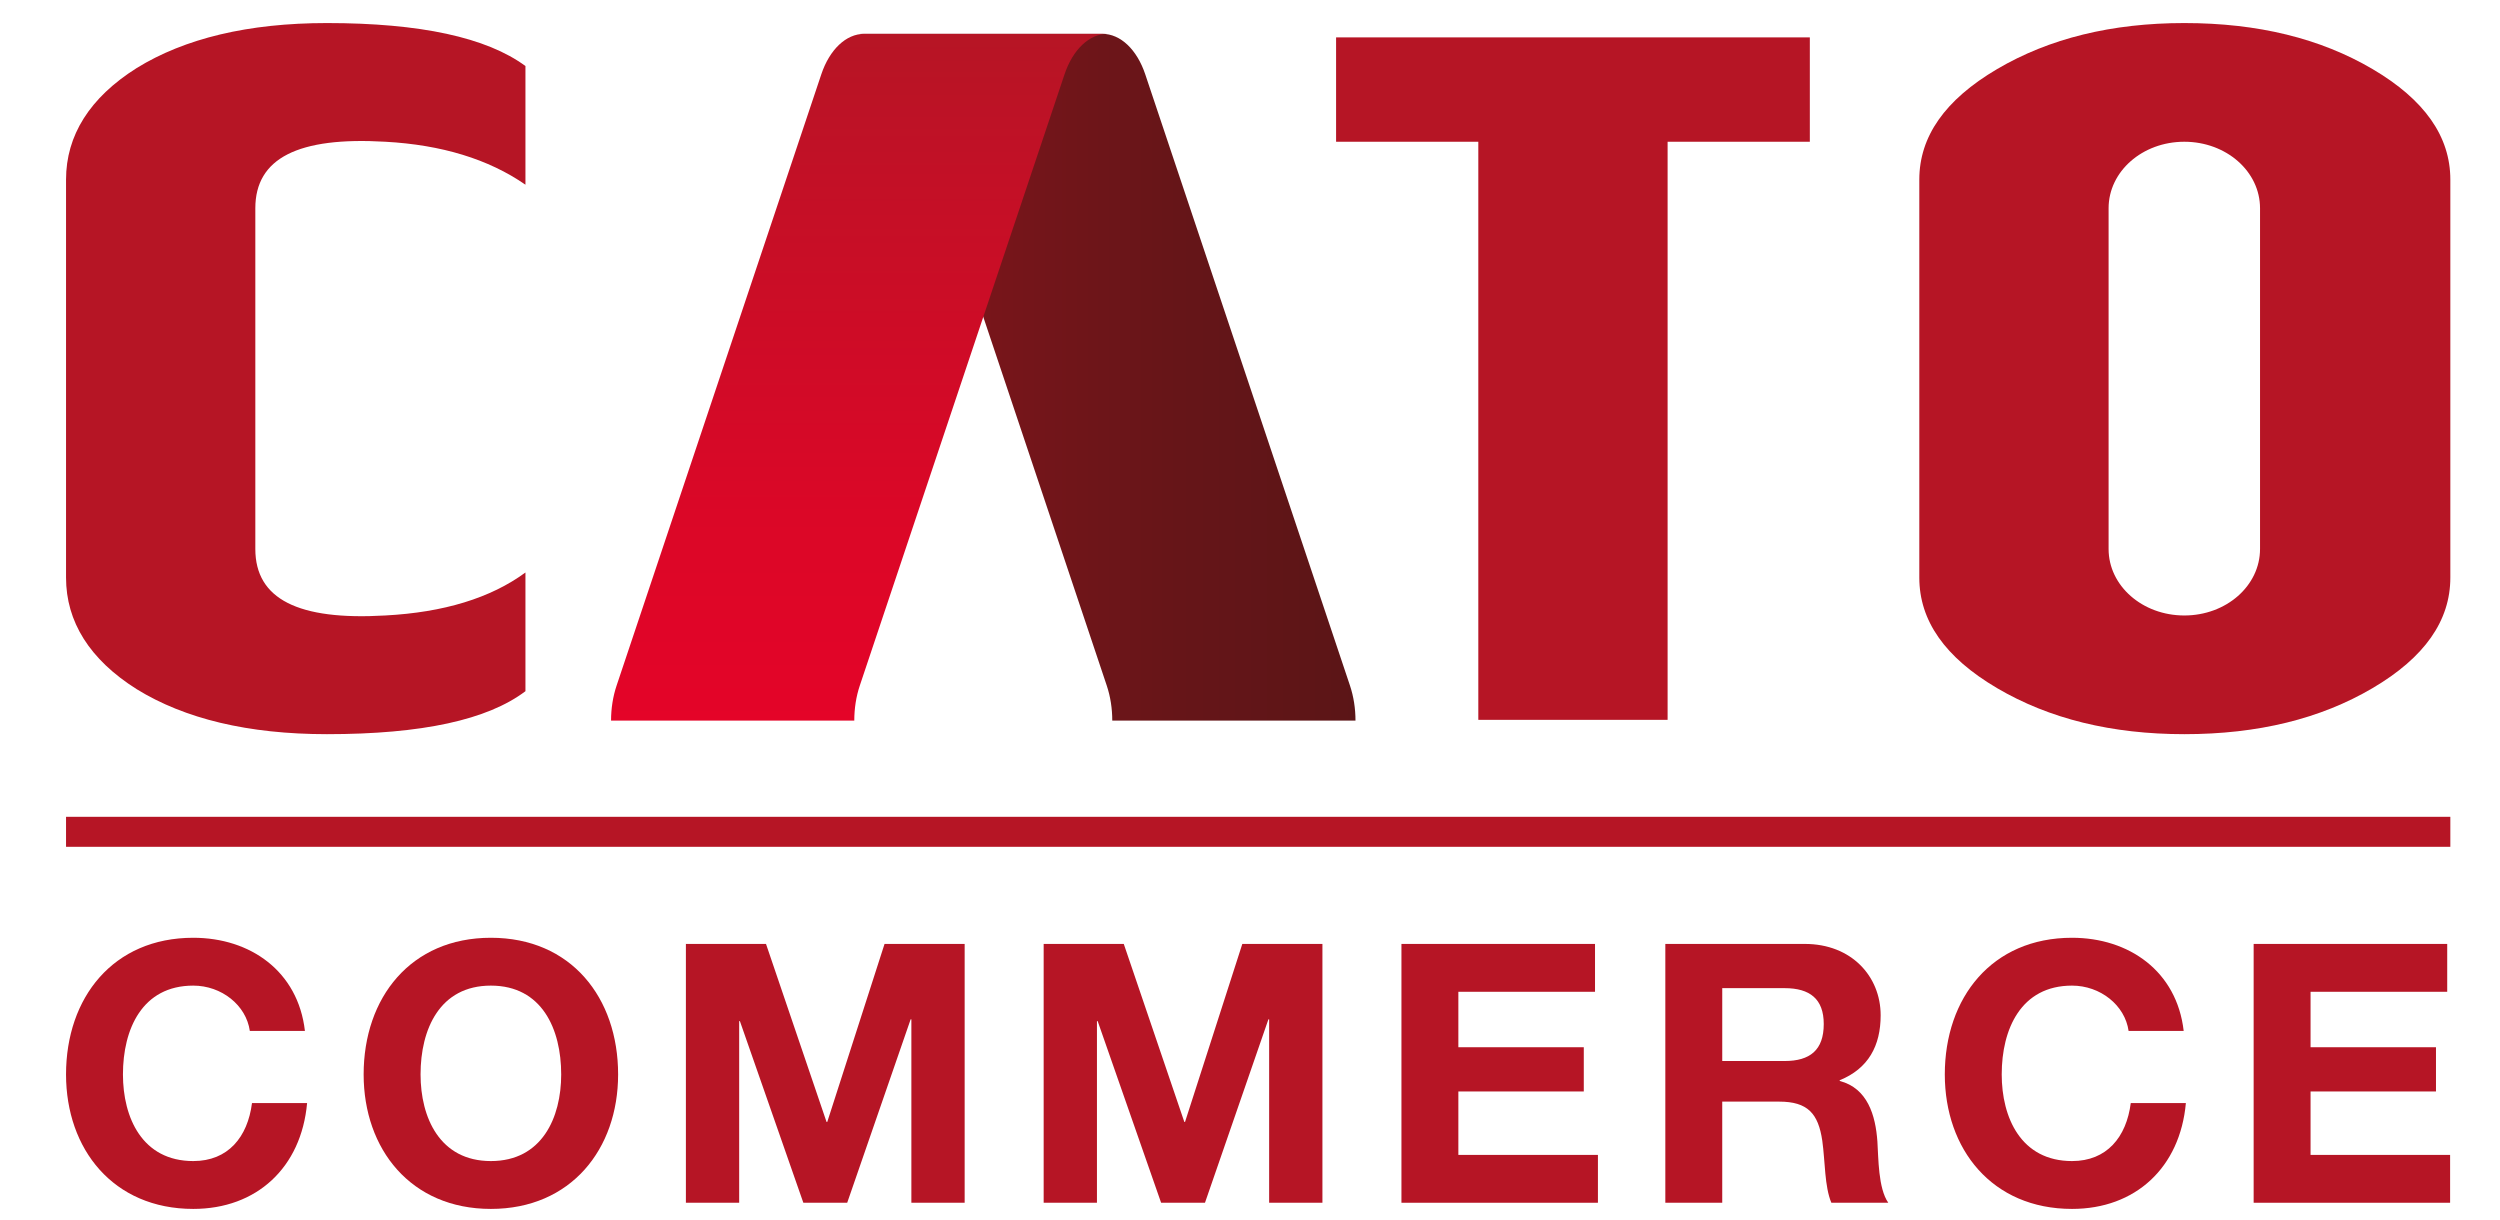
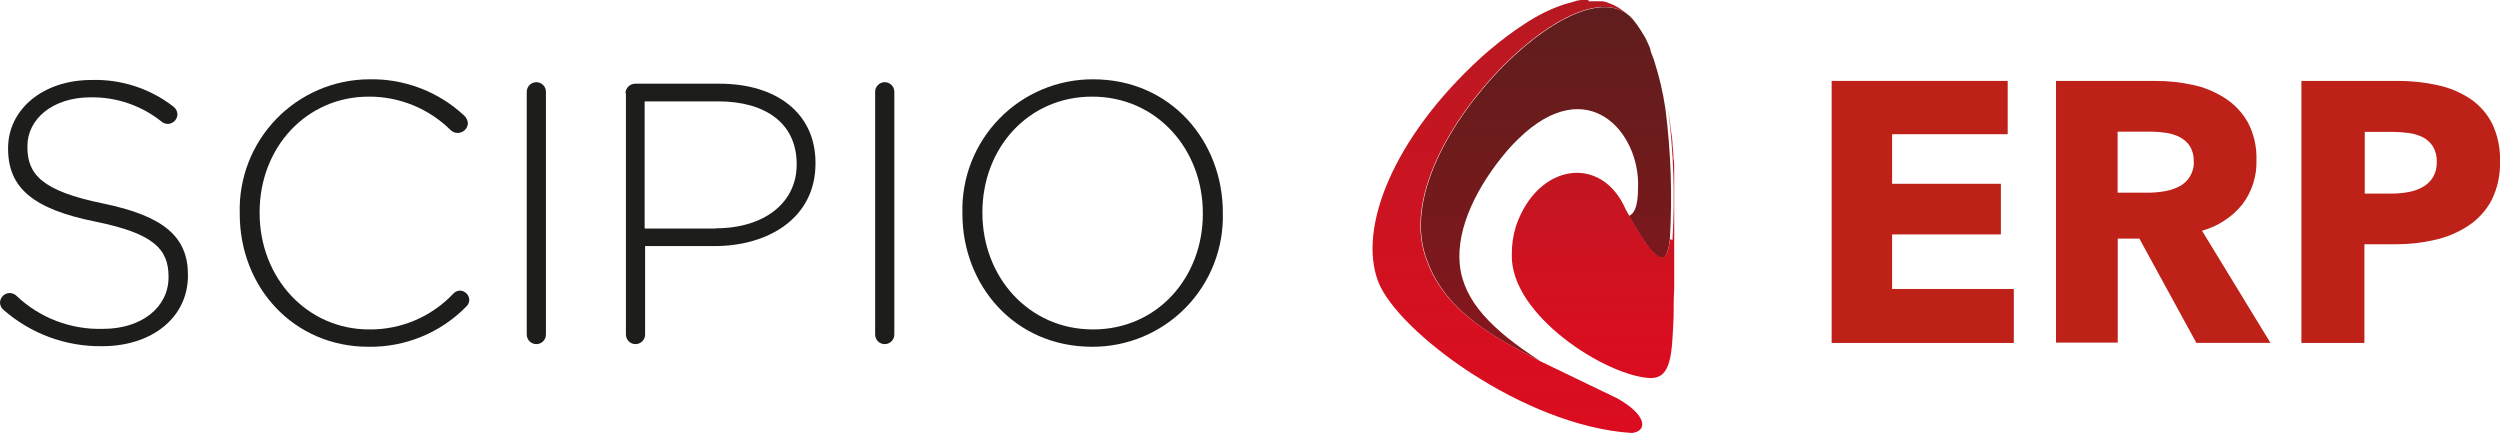
- <svg xmlns="http://www.w3.org/2000/svg" width="500" height="244">
+ <svg xmlns="http://www.w3.org/2000/svg" xmlns:xlink="http://www.w3.org/1999/xlink" id="Ebene_1" viewBox="0 0 216.28 37.48">
  <defs>
-     <linearGradient y2="0.5" x2="1" y1="0.5" x1="-0" id="SVGID_1_">
-       <stop stop-color="#84151C" offset="0" />
-       <stop stop-color="#83151C" offset="0.019" />
-       <stop stop-color="#661518" offset="0.643" />
-       <stop stop-color="#5B1517" offset="1" />
+     <style>.cls-1{fill:#1d1d1b;}.cls-2{fill:#bd2118;}.cls-3{fill:url(#linear-gradient);}.cls-4{fill:url(#linear-gradient-2);}.cls-5{fill:url(#linear-gradient-3);}</style>
+     <linearGradient id="linear-gradient" x1="340.37" y1="-83.86" x2="371" y2="-83.86" gradientTransform="translate(217.59 371.56) rotate(-90)" gradientUnits="userSpaceOnUse">
+       <stop offset="0" stop-color="#88181e" />
+       <stop offset="0.17" stop-color="#80171d" />
+       <stop offset="0.7" stop-color="#6a1c1c" />
+       <stop offset="1" stop-color="#601d1d" />
    </linearGradient>
-     <linearGradient y2="-0" x2="0.5" y1="1" x1="0.5" id="SVGID_2_">
-       <stop stop-color="#E40428" offset="0" />
-       <stop stop-color="#DB0727" offset="0.299" />
-       <stop stop-color="#C31026" offset="0.786" />
-       <stop stop-color="#B61525" offset="1" />
+     <linearGradient id="linear-gradient-2" x1="338.85" y1="-79.75" x2="362.2" y2="-79.75" gradientTransform="translate(217.59 371.56) rotate(-90)" gradientUnits="userSpaceOnUse">
+       <stop offset="0" stop-color="#dc0c20" />
+       <stop offset="0.34" stop-color="#d31120" />
+       <stop offset="0.9" stop-color="#bc1822" />
+       <stop offset="1" stop-color="#b51820" />
    </linearGradient>
+     <linearGradient id="linear-gradient-3" x1="334.09" y1="-87.15" x2="371.56" y2="-87.15" xlink:href="#linear-gradient-2" />
  </defs>
-   <g>
-     <rect fill="none" id="canvas_background" height="246" width="502" y="-1" x="-1" />
-   </g>
-   <g>
-     <g id="svg_1">
-       <path id="svg_2" d="m49.965,206.185c-0.726,-5.147 -5.655,-9.062 -11.311,-9.062c-10.222,0 -14.065,8.7 -14.065,17.763c0,8.627 3.843,17.327 14.065,17.327c6.96,0 10.875,-4.785 11.745,-11.6l11.02,0c-1.159,12.905 -10.077,21.17 -22.765,21.17c-16.022,0 -25.447,-11.963 -25.447,-26.897c0,-15.37 9.425,-27.332 25.447,-27.332c11.383,0 20.953,6.67 22.33,18.631l-11.019,0z" fill="#B61525" />
-       <path id="svg_3" d="m98.176,187.554c16.021,0 25.447,11.962 25.447,27.332c0,14.935 -9.425,26.897 -25.447,26.897c-16.022,0 -25.448,-11.963 -25.448,-26.897c0,-15.37 9.425,-27.332 25.448,-27.332zm0,44.659c10.222,0 14.064,-8.7 14.064,-17.327c0,-9.062 -3.843,-17.763 -14.064,-17.763c-10.223,0 -14.065,8.7 -14.065,17.763c0,8.627 3.842,17.327 14.065,17.327z" fill="#B61525" />
-       <path id="svg_4" d="m137.179,188.786l16.022,0l12.107,35.598l0.146,0l11.455,-35.598l16.022,0l0,51.765l-10.657,0l0,-36.685l-0.145,0l-12.688,36.685l-8.772,0l-12.688,-36.322l-0.145,0l0,36.322l-10.657,0l0,-51.765z" fill="#B61525" />
-       <path id="svg_5" d="m208.734,188.786l16.021,0l12.108,35.598l0.145,0l11.455,-35.598l16.022,0l0,51.765l-10.657,0l0,-36.685l-0.145,0l-12.688,36.685l-8.772,0l-12.688,-36.322l-0.145,0l0,36.322l-10.657,0l0,-51.765l0.001,0z" fill="#B61525" />
-       <path id="svg_6" d="m280.289,188.786l38.714,0l0,9.57l-27.331,0l0,11.092l25.085,0l0,8.845l-25.085,0l0,12.688l27.912,0l0,9.57l-39.295,0l0,-51.765z" fill="#B61525" />
-       <path id="svg_7" d="m333.067,188.786l27.912,0c9.279,0 15.152,6.453 15.152,14.283c0,6.089 -2.465,10.657 -8.192,12.978l0,0.145c5.582,1.45 7.177,6.888 7.54,12.107c0.218,3.262 0.145,9.353 2.175,12.252l-11.384,0c-1.375,-3.262 -1.23,-8.265 -1.812,-12.397c-0.797,-5.438 -2.9,-7.83 -8.627,-7.83l-11.383,0l0,20.227l-11.382,0l0,-51.765l0.001,0zm11.382,23.417l12.47,0c5.075,0 7.83,-2.175 7.83,-7.395c0,-5.002 -2.755,-7.178 -7.83,-7.178l-12.47,0l0,14.573z" fill="#B61525" />
-       <path id="svg_8" d="m425.719,206.185c-0.726,-5.147 -5.655,-9.062 -11.311,-9.062c-10.223,0 -14.065,8.7 -14.065,17.763c0,8.627 3.843,17.327 14.065,17.327c6.96,0 10.875,-4.785 11.745,-11.6l11.021,0c-1.161,12.905 -10.078,21.17 -22.766,21.17c-16.022,0 -25.447,-11.963 -25.447,-26.897c0,-15.37 9.425,-27.332 25.447,-27.332c11.382,0 20.952,6.67 22.329,18.631l-11.018,0z" fill="#B61525" />
-       <path id="svg_9" d="m450.73,188.786l38.713,0l0,9.57l-27.332,0l0,11.092l25.085,0l0,8.845l-25.085,0l0,12.688l27.911,0l0,9.57l-39.292,0l0,-51.765z" fill="#B61525" />
-     </g>
-     <path id="svg_10" d="m105.089,138.239c-7.571,5.729 -20.668,8.595 -39.699,8.595c-15.757,0 -28.444,-3.07 -38.062,-9.004c-9.413,-5.935 -14.12,-13.507 -14.12,-22.306l0,-79.604c0,-8.799 4.707,-16.371 14.12,-22.305c9.618,-5.935 22.306,-9.004 38.062,-9.004c18.622,0 31.923,2.864 39.699,8.595l0,23.737c-7.367,-5.116 -16.78,-7.98 -28.035,-8.595c-17.394,-1.023 -25.988,3.274 -25.988,13.302l0,68.144c0,10.026 8.595,14.324 25.988,13.301c11.664,-0.613 21.077,-3.479 28.035,-8.595l0,23.739z" fill="#B61525" />
-     <path id="svg_11" d="m361.965,28.35l-28.445,0l0,115.619l-37.857,0l0,-115.619l-28.445,0l0,-20.873l94.748,0l0,20.873l-0.001,0z" fill="#B61525" />
-     <path id="svg_12" d="m490.067,115.524c0,8.595 -5.115,15.962 -15.551,22.101c-10.438,6.139 -22.92,9.209 -37.654,9.209c-14.529,0 -27.012,-3.07 -37.447,-9.209c-10.438,-6.139 -15.553,-13.506 -15.553,-22.101l0,-79.604c0,-8.595 5.115,-15.961 15.553,-22.101c10.436,-6.139 22.918,-9.208 37.447,-9.208c14.734,0 27.217,3.069 37.654,9.208c10.436,6.14 15.551,13.506 15.551,22.101l0,79.604zm-68.348,-5.729c0,7.366 6.754,13.301 15.143,13.301c8.391,0 15.145,-5.935 15.145,-13.301l0,-68.144c0,-7.367 -6.754,-13.302 -15.145,-13.302c-8.389,0 -15.143,5.935 -15.143,13.302l0,68.144z" fill="#B61525" />
-     <g id="svg_13">
-       <path id="svg_14" d="m180.413,14.88l40.937,122.234c0.738,2.196 1.105,4.602 1.105,7.012l48.643,0c0,-2.41 -0.368,-4.815 -1.104,-7.012l-40.94,-122.234c-1.66,-4.982 -4.966,-8.109 -8.57,-8.109l-48.643,0c3.596,0 6.9,3.126 8.572,8.109z" fill="url(#SVGID_1_)" />
-       <path id="svg_15" d="m164.255,14.88l-40.935,122.234c-0.738,2.196 -1.109,4.602 -1.109,7.012l48.646,0c0,-2.41 0.365,-4.815 1.104,-7.012l40.94,-122.234c1.668,-4.982 4.968,-8.109 8.572,-8.109l-48.648,0c-3.599,0 -6.906,3.126 -8.57,8.109z" fill="url(#SVGID_2_)" />
-     </g>
-     <rect id="svg_16" height="6" width="476.859" fill="#B61525" y="163.362" x="13.208" />
-   </g>
+   <path class="cls-1" d="M0.32,26.82A0.83,0.83,0,0,1,0,26.18a0.85,0.85,0,0,1,.83-0.83,0.92,0.92,0,0,1,.54.19,10.42,10.42,0,0,0,7.55,2.91c3.36,0,5.66-1.89,5.66-4.45V23.94c0-2.37-1.25-3.74-6.34-4.77C2.88,18.09.7,16.26,0.7,12.87V12.81c0-3.33,3-5.89,7.2-5.89A11,11,0,0,1,15,9.22a0.87,0.87,0,0,1,.35.67,0.85,0.85,0,0,1-.83.83A0.87,0.87,0,0,1,14,10.54,9.58,9.58,0,0,0,7.84,8.42c-3.3,0-5.47,1.89-5.47,4.22v0.06c0,2.37,1.22,3.81,6.53,4.9s7.36,2.91,7.36,6.18v0.06c0,3.62-3.1,6.11-7.42,6.11A12.67,12.67,0,0,1,.32,26.82Z" transform="translate(0 0)" />
+   <path class="cls-1" d="M20.74,18.5V18.44A11.26,11.26,0,0,1,31.93,6.86,11.7,11.7,0,0,1,40.16,10a1,1,0,0,1,.32.67,0.88,0.88,0,0,1-.86.83A0.85,0.85,0,0,1,39,11.27,10,10,0,0,0,31.9,8.36c-5.38,0-9.44,4.38-9.44,10v0.06c0,5.66,4.13,10.08,9.47,10.08a9.86,9.86,0,0,0,7.29-3.1,0.82,0.82,0,0,1,.58-0.26,0.84,0.84,0,0,1,.8.8,0.81,0.81,0,0,1-.26.58A11.6,11.6,0,0,1,31.87,30C25.47,30,20.74,24.93,20.74,18.5Z" transform="translate(0 0)" />
+   <path class="cls-1" d="M45.57,7.94a0.83,0.83,0,1,1,1.66,0v21a0.83,0.83,0,0,1-1.66,0v-21Z" transform="translate(0 0)" />
+   <path class="cls-1" d="M54.11,8.07a0.85,0.85,0,0,1,.83-0.83h7.29c4.93,0,8.32,2.53,8.32,6.85v0.06c0,4.7-4.06,7.14-8.74,7.14h-6v7.65a0.83,0.83,0,1,1-1.66,0V8.07Zm7.81,11.68c4.16,0,7-2.18,7-5.5V14.18c0-3.55-2.75-5.41-6.78-5.41H55.77v11h6.14Z" transform="translate(0 0)" />
+   <path class="cls-1" d="M75.71,7.94a0.83,0.83,0,0,1,1.66,0v21a0.83,0.83,0,0,1-1.66,0v-21Z" transform="translate(0 0)" />
+   <path class="cls-1" d="M83.26,18.5V18.44A11.27,11.27,0,0,1,94.56,6.86c6.78,0,11.23,5.41,11.23,11.52v0.06A11.27,11.27,0,0,1,94.49,30C87.71,30,83.26,24.62,83.26,18.5Zm20.8,0V18.44c0-5.54-4-10.08-9.57-10.08s-9.5,4.48-9.5,10v0.06c0,5.54,4,10.08,9.57,10.08S104.06,24,104.06,18.5Z" transform="translate(0 0)" />
+   <path class="cls-2" d="M158.46,29.64V7h15.23v4.61h-10v4.29h9.41v4.38h-9.41V25h10.53v4.67H158.46Z" transform="translate(0 0)" />
+   <path class="cls-2" d="M190,29.64l-4.92-9h-1.87v9h-5.34V7h8.64a15,15,0,0,1,3.18.34,8.3,8.3,0,0,1,2.78,1.14,6,6,0,0,1,2,2.11,6.6,6.6,0,0,1,.74,3.26,6,6,0,0,1-1.25,3.87,6.81,6.81,0,0,1-3.46,2.24l5.92,9.7H190Zm-0.22-15.71a2.27,2.27,0,0,0-.34-1.3,2.31,2.31,0,0,0-.87-0.77,3.8,3.8,0,0,0-1.19-.37,8.82,8.82,0,0,0-1.27-.1H183.2v5.28h2.6a8.85,8.85,0,0,0,1.38-.11,4.42,4.42,0,0,0,1.29-.4A2.32,2.32,0,0,0,189.79,13.93Z" transform="translate(0 0)" />
+   <path class="cls-2" d="M216.28,14a7,7,0,0,1-.74,3.34,6.05,6.05,0,0,1-2,2.19,8.76,8.76,0,0,1-2.88,1.22,14.72,14.72,0,0,1-3.39.38h-2.72v8.54H199.1V7h8.32a15.63,15.63,0,0,1,3.47.37,8.2,8.2,0,0,1,2.82,1.18,5.74,5.74,0,0,1,1.89,2.14A7.08,7.08,0,0,1,216.28,14Zm-5.47,0a2.43,2.43,0,0,0-.32-1.31,2.23,2.23,0,0,0-.86-0.8,3.7,3.7,0,0,0-1.23-.38,10.32,10.32,0,0,0-1.42-.1h-2.4v5.34h2.3a8.21,8.21,0,0,0,1.47-.13,3.93,3.93,0,0,0,1.26-.45,2.39,2.39,0,0,0,.88-0.85A2.52,2.52,0,0,0,210.81,14Z" transform="translate(0 0)" />
+   <path class="cls-3" d="M142.78,4.26L142.68,4c-0.09-.2-0.17-0.39-0.26-0.57l-0.12-.23-0.07-.13C142.16,3,142.09,2.84,142,2.71l-0.12-.19a7.2,7.2,0,0,0-.44-0.62h0l0,0c-2-2.78-6.74-.81-11.34,3.77-4.45,4.5-8.79,11.61-6.58,17,1.63,4.38,5.94,6.64,9.77,8.59-4.18-2.69-6.68-5.19-7-8.36s1.5-6.82,4.12-9.89c0.31-.36.63-0.69,0.95-1,6-5.84,10.56-.54,10.35,4.25,0,1.67-.36,2.25-0.79,2.42,2.29,4.07,3.25,4.64,3.54,2.07a60.7,60.7,0,0,0-.38-11.33h0a26,26,0,0,0-1-4.25L143,4.95c-0.07-.2-0.14-0.39-0.22-0.58l0-.11" transform="translate(0 0)" />
+   <path class="cls-4" d="M144.47,20.7c-0.28,2.58-1.25,2-3.54-2.07l-0.29-.52c-2.08-4.78-7.61-4-9.48,1.42a7.94,7.94,0,0,0-.37,2.49c-0.15,5.27,8.22,10.54,12,10.69,1.82,0,1.85-2.06,2-5.37,0-.75,0-1.55.05-2.37,0-2.1,0-4.33,0-6.17,0-.27,0-0.54,0-0.81h0c0-.38,0-0.77,0-1.15,0-.19,0-0.39,0-0.58s0-.38,0-0.56,0-.52,0-0.78l0-.33c0-.31,0-0.61-0.07-0.9,0-.06,0-0.13,0-0.19,0-.33-0.05-0.66-0.08-1,0,0,0-.06,0-0.08,0-.35-0.07-0.69-0.11-1v0q-0.12-1-.27-2a60.62,60.62,0,0,1,.38,11.33" transform="translate(0 0)" />
+   <path class="cls-5" d="M137.43,0l-0.31,0-0.36,0-0.35.06L136,0.19l-0.38.1-0.37.11-0.41.15-0.37.14-0.44.19-0.36.17-0.49.25-0.35.19-0.57.34L132,2l-0.9.6a33.22,33.22,0,0,0-3,2.4c-7.59,6.94-10.64,14.74-8.87,19.36,1.63,4.28,12.54,12.5,21.95,13.1,1.39-.17,1.31-1.55-1.27-3l-6.66-3.21c-3.83-2-8.14-4.21-9.77-8.59-2.21-5.37,2.13-12.49,6.58-17,4.23-4.22,8.55-6.22,10.8-4.36a5.09,5.09,0,0,0-.71-0.55l-0.08-.06-0.35-.19-0.17-.09-0.34-.13L139,0.19l-0.34-.08-0.26,0-0.35,0-0.29,0h-0.35Z" transform="translate(0 0)" />
</svg>
